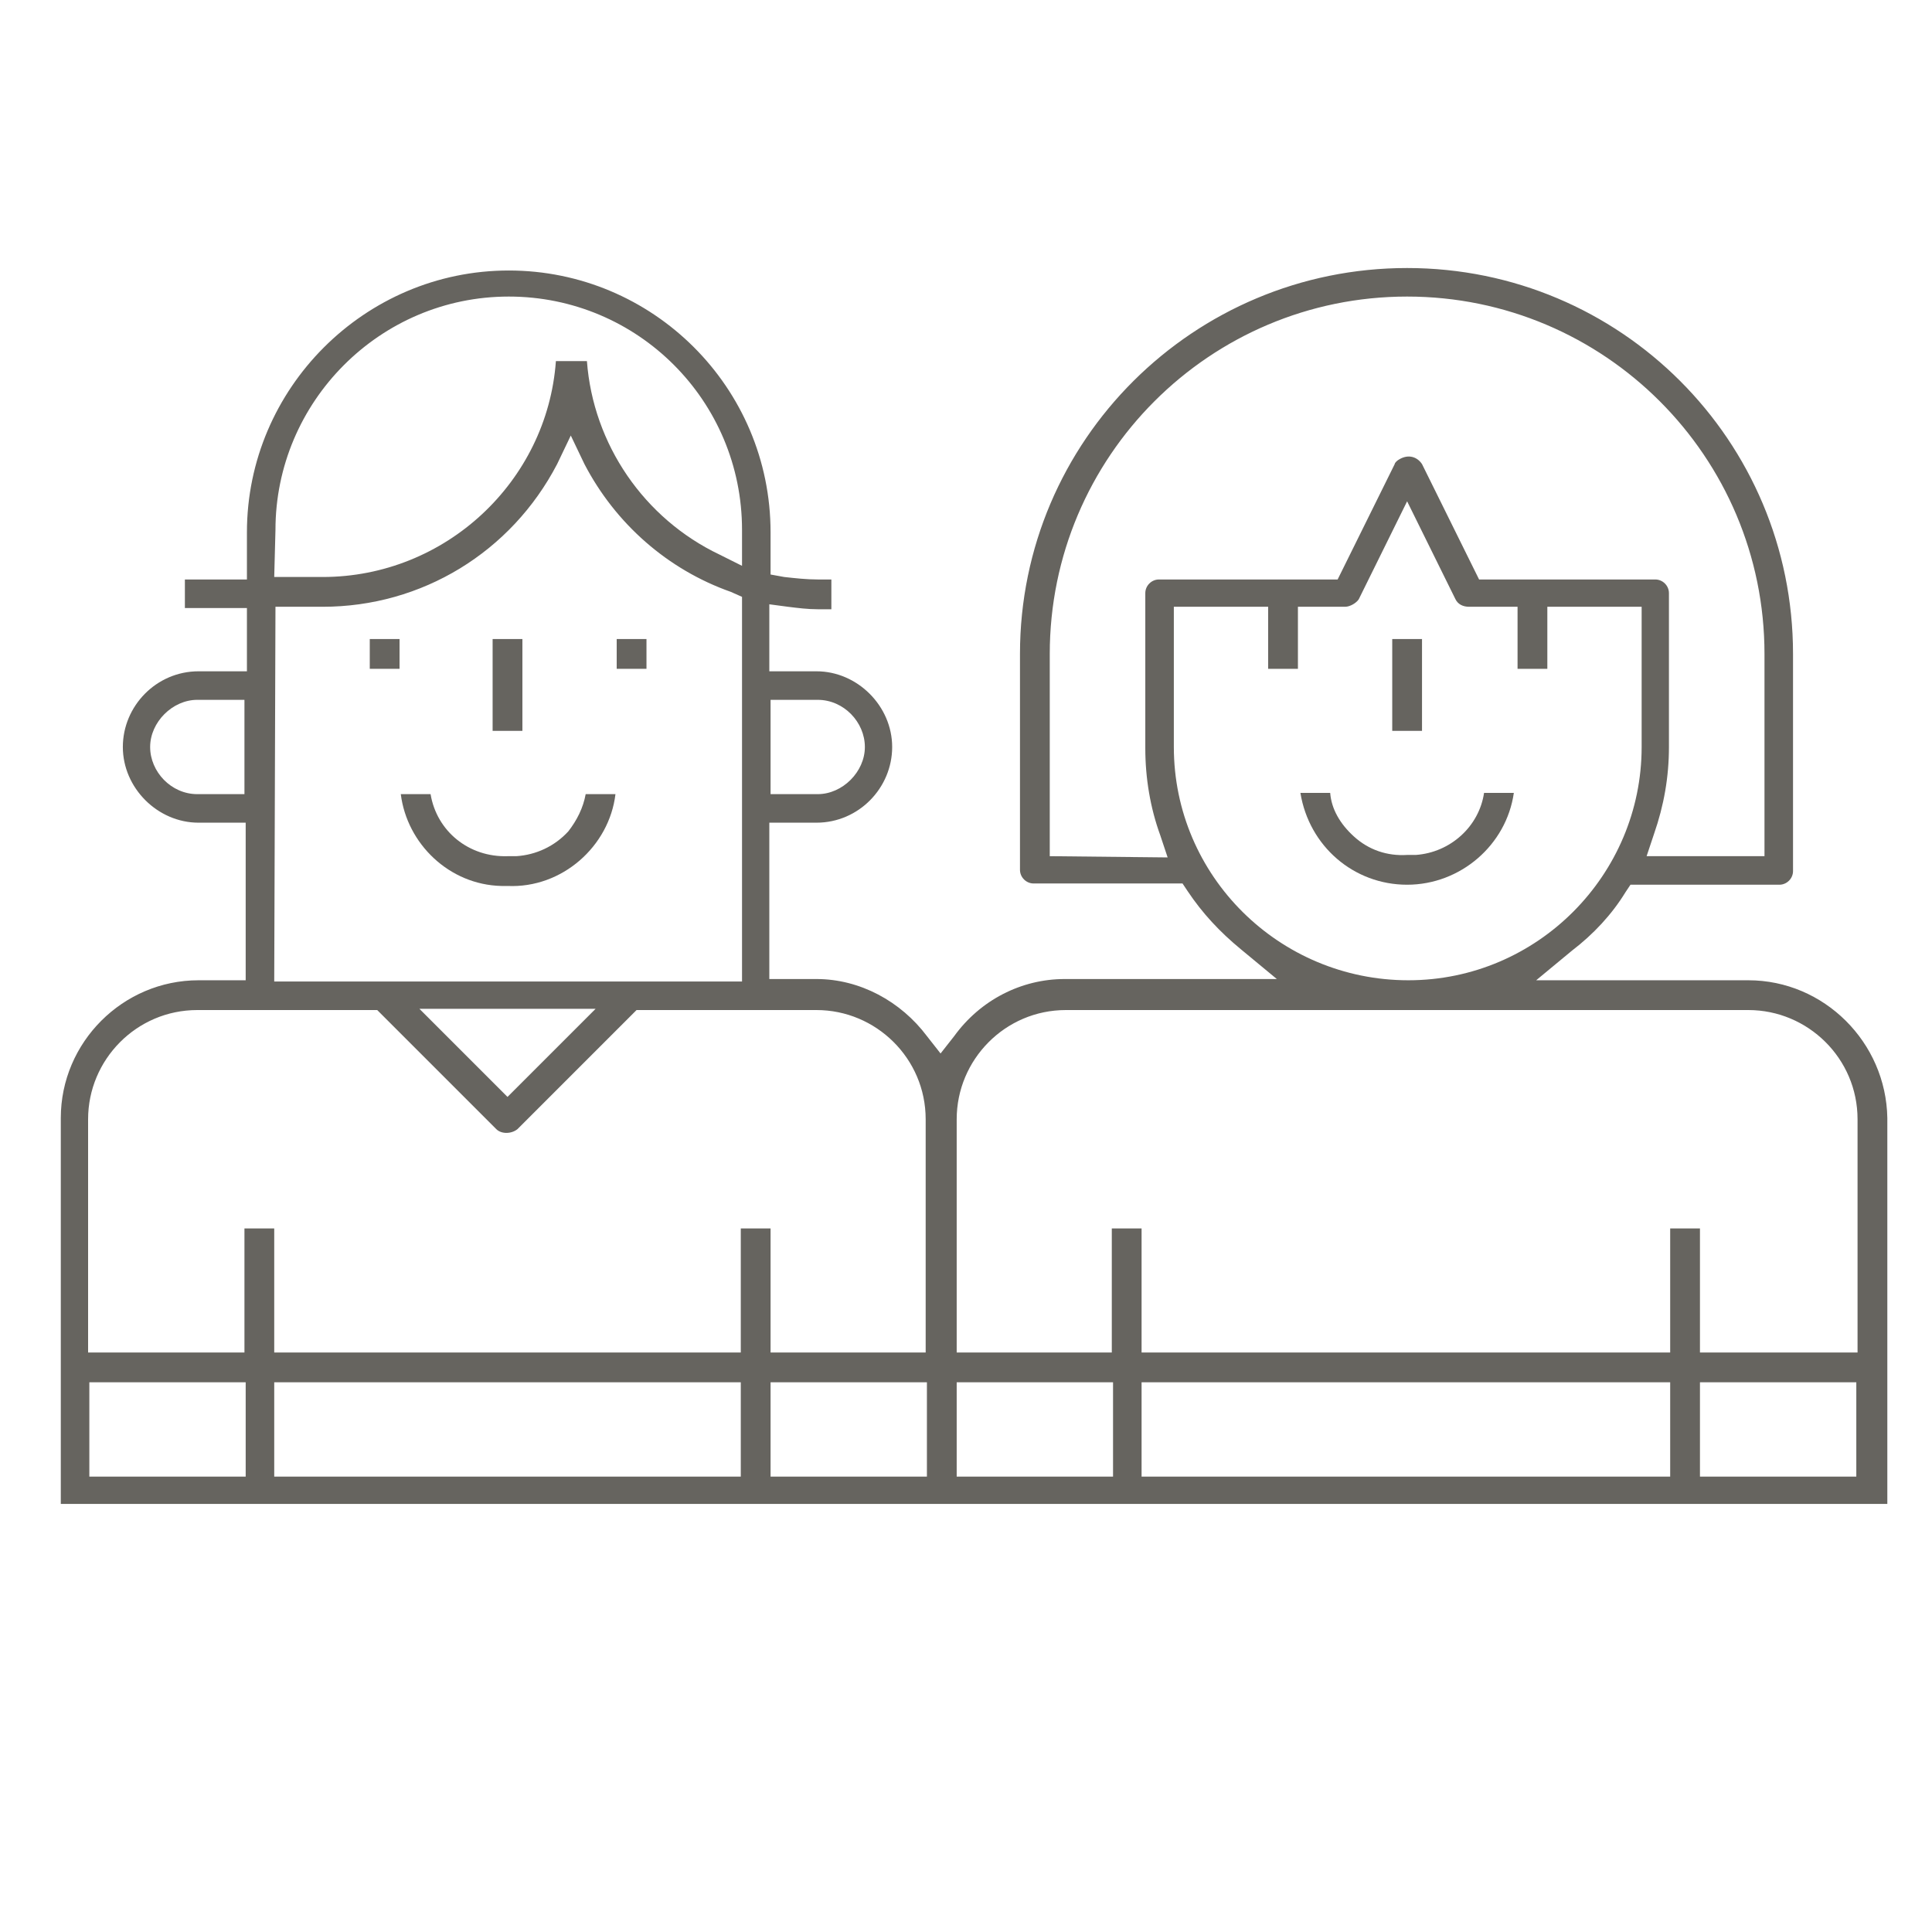
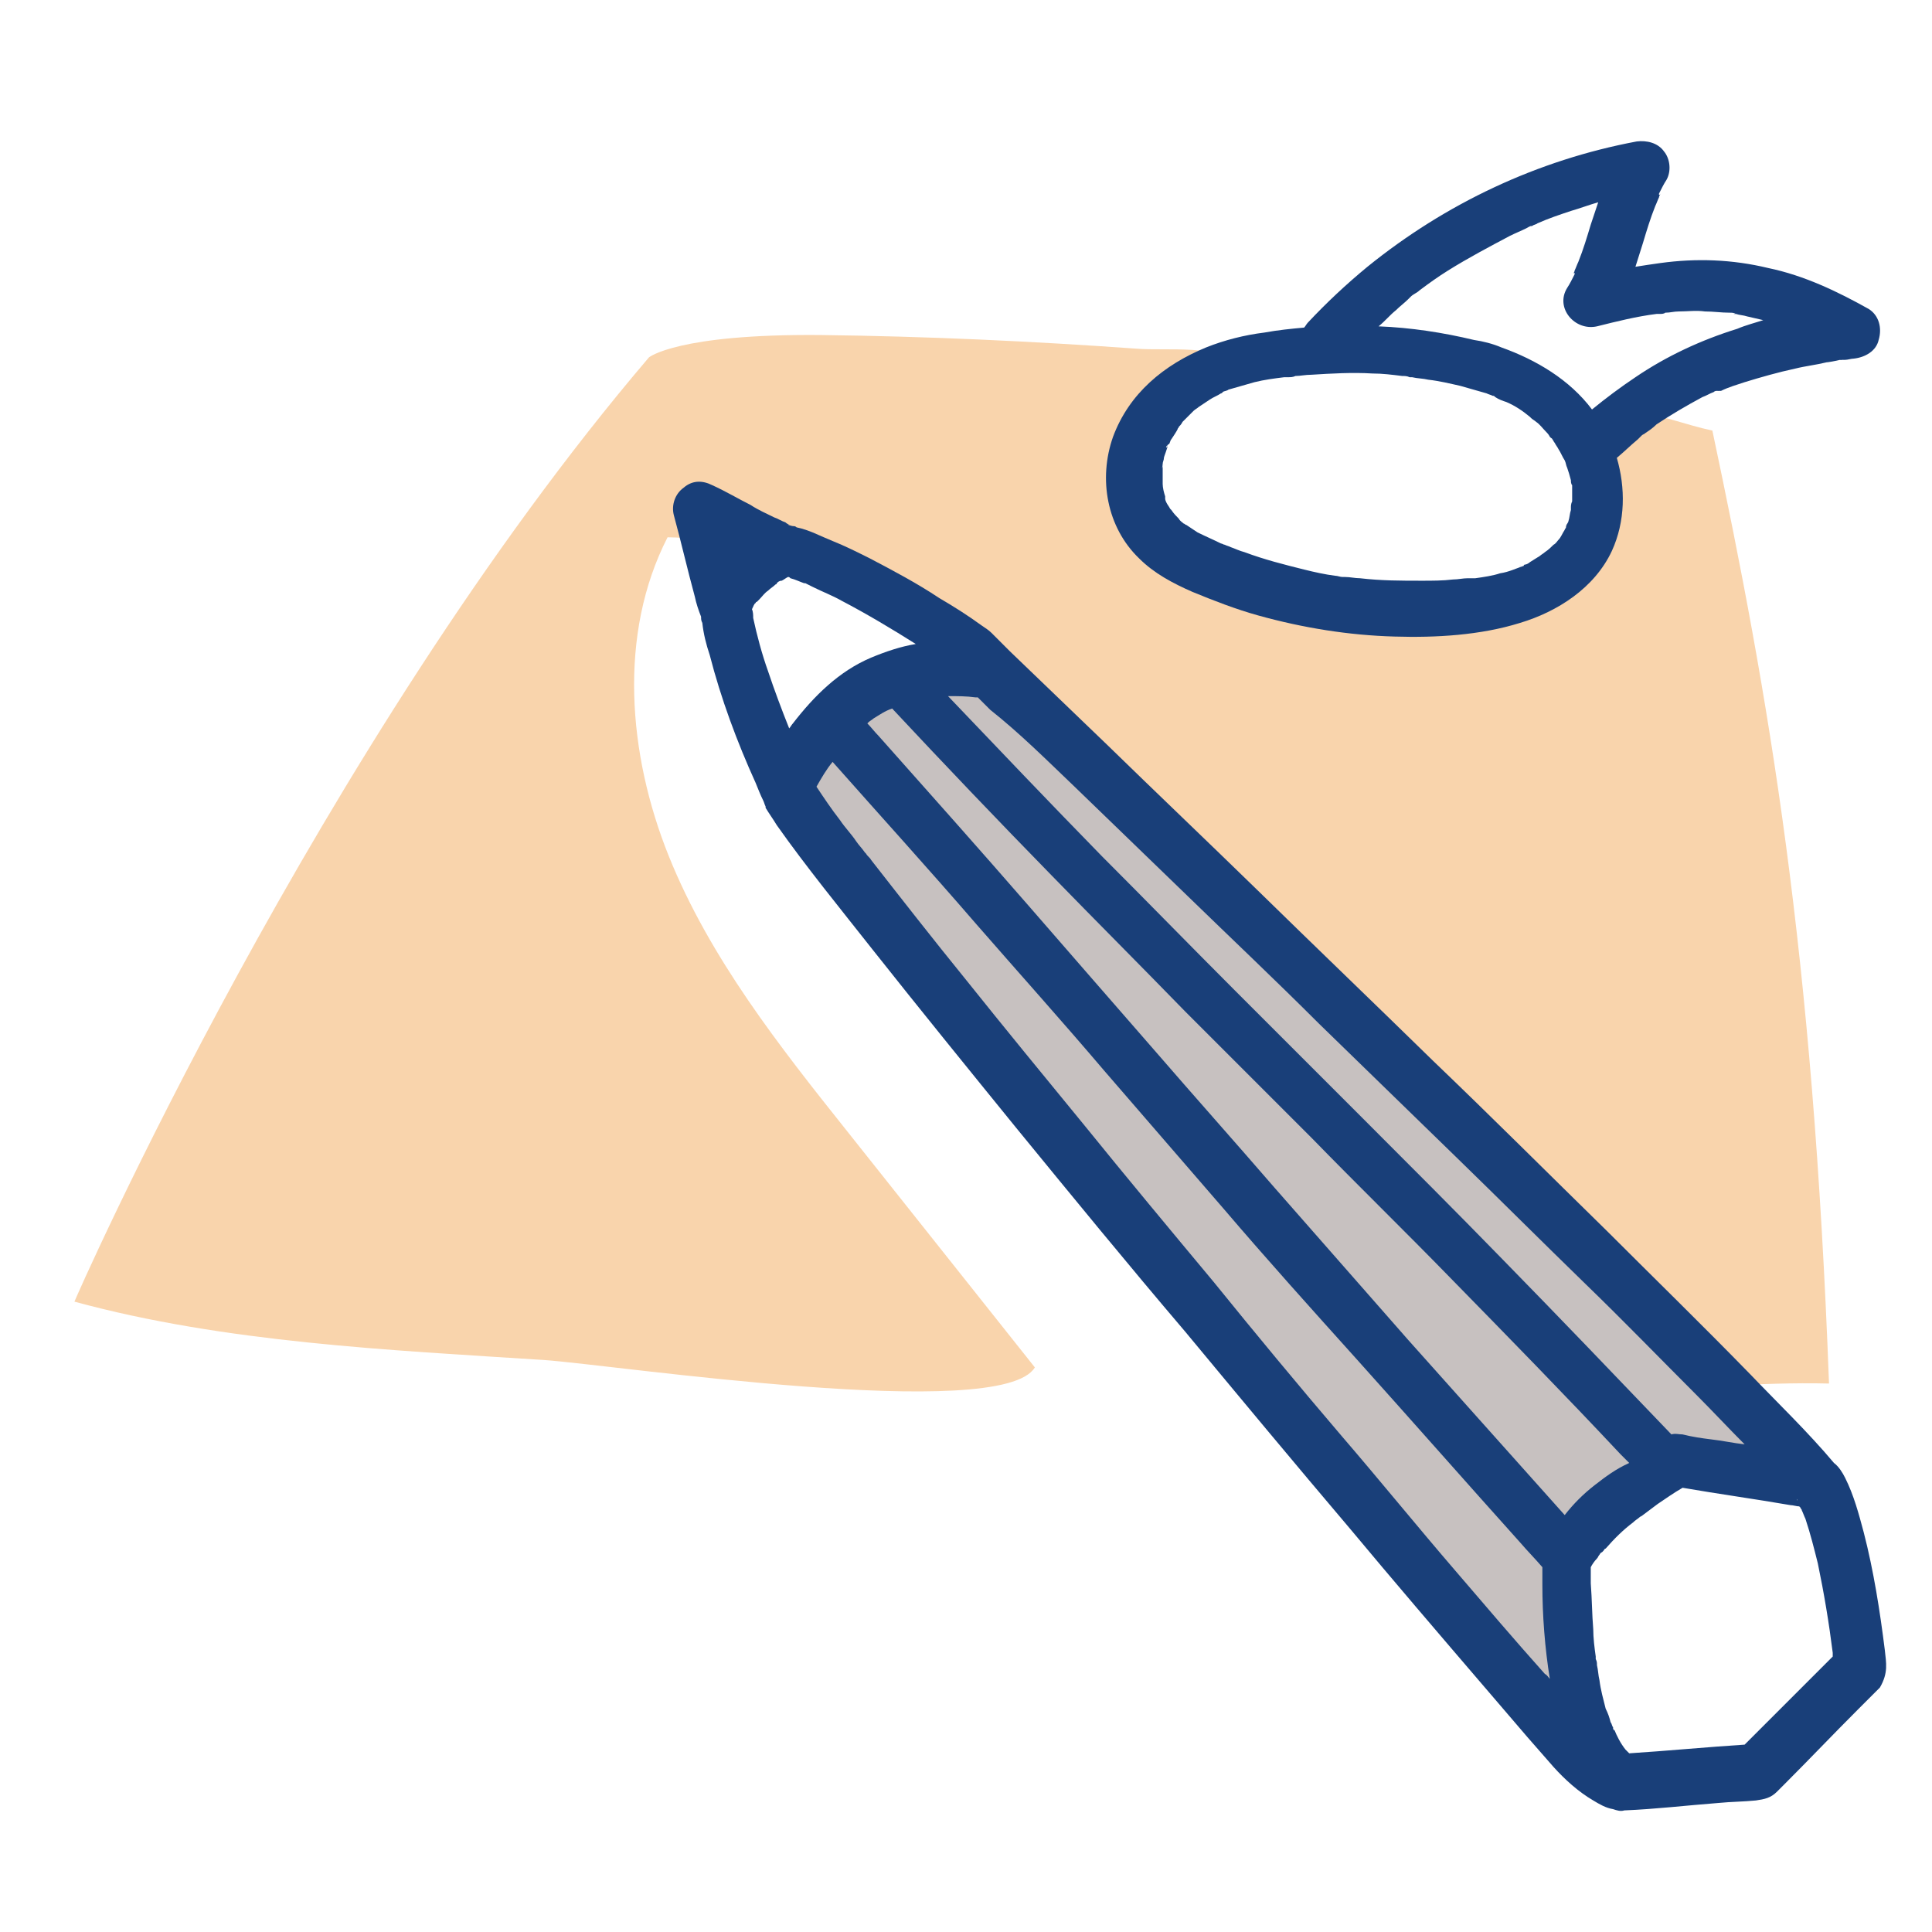
<svg xmlns="http://www.w3.org/2000/svg" version="1.1" id="Calque_1" x="0px" y="0px" viewBox="0 0 155.7 155.7" style="enable-background:new 0 0 155.7 155.7;" xml:space="preserve">
  <style type="text/css">
- 	.st0{fill:#66645f;}
+ 	.st0{fill:#F9D4AC;}
+ 	.st1{fill:#C7C1C0;}
+ 	.st2{fill:#193F79;}
+ 	.st3{fill:none;}
</style>
-   <rect x="29.8" y="51.5" class="st0" width="2.4" height="2.4" />
-   <rect x="49.7" y="51.5" class="st0" width="2.4" height="2.4" />
-   <rect x="39.7" y="51.5" class="st0" width="2.4" height="7.4" />
-   <path class="st0" d="M41.6,69c-0.3,0-0.4,0-0.7,0c-3.1,0.1-5.7-2-6.2-5h-2.4c0.5,4,3.9,7.3,8.1,7.4c0.2,0,0.4,0,0.5,0  c4.4,0.2,8.2-3.2,8.7-7.4h-2.4c-0.2,1.1-0.7,2.1-1.4,3C44.7,68.2,43.2,68.9,41.6,69z" />
-   <rect x="112.2" y="51.5" class="st0" width="2.4" height="7.4" />
-   <path class="st0" d="M113.4,71.3c4.3,0,8-3.2,8.6-7.4h-2.4c-0.4,2.7-2.7,4.8-5.5,5c-0.3,0-0.4,0-0.7,0c-1.6,0.1-3.1-0.4-4.3-1.5  c-1.1-1-1.8-2.2-1.9-3.5h-2.4C105.5,68.2,109.1,71.3,113.4,71.3z" />
-   <path class="st0" d="M140.9,79h-17.1l2.9-2.4c1.7-1.3,3.2-2.9,4.3-4.7l0.4-0.6h12c0.6,0,1.1-0.5,1.1-1.1V52.7  c0-17.2-13.9-31.1-31.1-31.1S82.2,35.5,82.2,52.7v17.4c0,0.6,0.5,1.1,1.1,1.1h12l0.4,0.6c1.2,1.8,2.6,3.3,4.3,4.7l2.9,2.4H85.8  c-3.5,0-6.8,1.7-8.9,4.6l-1.1,1.4l-1.1-1.4c-2.1-2.8-5.4-4.6-8.9-4.6h-3.8V66.3h3.8c3.4,0,6.1-2.8,6.1-6.1s-2.8-6.1-6.1-6.1h-3.8  v-5.4l1.5,0.2c0.8,0.1,1.6,0.2,2.4,0.2h1.1v-2.4h-1.1c-0.9,0-1.8-0.1-2.7-0.2l-1.1-0.2v-3.4c0-11.7-9.5-21.1-21.1-21.1  s-21.1,9.5-21.1,21.1v3.8h-5V49h5v5.1H16c-3.4,0-6.1,2.8-6.1,6.1c0,3.3,2.8,6.1,6.1,6.1h3.8V79H16C9.9,79,4.9,84,4.9,90.1v31.1  h147.2V90.1C152,84,147,79,140.9,79z M62.1,56.4h3.8c2.1,0,3.8,1.8,3.8,3.8c0,2-1.8,3.8-3.8,3.8h-3.8V56.4z M22.2,42.7  c0-10.3,8.4-18.8,18.8-18.8s18.8,8.4,18.8,18.8v2.9l-1.8-0.9c-6.1-2.9-10.2-8.9-10.7-15.6h-2.5c-0.7,9.7-8.9,17.4-18.8,17.4h-3.9  L22.2,42.7L22.2,42.7z M22.2,48.9h3.8c8,0,15.2-4.4,18.9-11.5l1.1-2.3l1.1,2.3c2.5,4.8,6.7,8.5,11.8,10.3l0.9,0.4v31H22.1L22.2,48.9  L22.2,48.9z M48,81.3l-7.1,7.1l-7.1-7.1H48z M15.9,64c-2.1,0-3.8-1.8-3.8-3.8c0-2,1.8-3.8,3.8-3.8h3.8v7.6L15.9,64L15.9,64z   M19.8,119H7.2v-7.6h12.6V119z M59.7,119H22.1v-7.6h37.6V119z M74.7,119H62.1v-7.6h12.6V119z M74.7,109H62.1V99h-2.4v10H22.1V99  h-2.4v10H7.1V90.2c0-4.8,3.9-8.8,8.8-8.8h14.5l9.6,9.6c0.4,0.4,1.2,0.4,1.7,0l9.6-9.6h14.5c4.8,0,8.8,3.9,8.8,8.8V109H74.7z   M84.6,69V52.7c0-15.9,12.9-28.8,28.8-28.8c15.9,0,28.8,12.9,28.8,28.8V69h-9.5l0.6-1.8c0.8-2.3,1.2-4.6,1.2-7V47.8  c0-0.6-0.5-1.1-1.1-1.1h-14.2l-4.6-9.3c-0.4-0.6-1.1-0.8-1.8-0.4c-0.2,0.1-0.4,0.3-0.4,0.4l-4.6,9.3H93.4c-0.6,0-1.1,0.5-1.1,1.1  v12.5c0,2.4,0.4,4.8,1.2,7l0.6,1.8L84.6,69L84.6,69z M94.6,60.2V48.9h7.6v5h2.4v-5h3.8l0,0c0.4,0,0.9-0.3,1.1-0.6l3.9-7.9l3.9,7.9  c0.2,0.4,0.6,0.6,1.1,0.6l0,0h3.9v5h2.4v-5h7.6v11.3c0,10.3-8.4,18.8-18.8,18.8S94.6,70.6,94.6,60.2z M89.7,119H77.1v-7.6h12.6V119z   M134.7,119H92v-7.6h42.6V119z M149.7,119H137v-7.6h12.6V119z M149.7,109H137V99h-2.4v10H92V99h-2.4v10H77.1V90.2  c0-4.8,3.9-8.8,8.8-8.8h55c4.8,0,8.8,3.9,8.8,8.8L149.7,109L149.7,109z" />
+   <path class="st0" d="M6,104.9c12.1,3.3,25.4,3.9,37.8,4.7c5.8,0.4,36.9,5.1,39.6,0.6c-5-6.3-10.1-12.7-15.1-19  c-5.5-6.9-11.1-14-14.4-22.2c-3.3-8.2-4.1-17.9-0.1-25.7c14.5,0.2,25.5,12.6,34.5,23.9c9.8,12.3,19.7,24.7,29.5,37  c8,10.1,18,7,29.6,7.3c-1.3-34.9-4.8-55.1-9.4-76.8c-4.3-0.9-8.9-3.7-9.2,2.4c-0.2,3.1-0.2,4.8-2.4,7.2c-6.1,6.7-19.6,2.9-26.9,1  c-4.4-1.1-9.6-2.5-7.6-8.3c1.4-4.1,5.7-4.5,8.2-7.5c-1.8-1.8-6.1-1.2-8.5-1.4c-8.4-0.6-16.9-1-25.5-1.1c-11.5-0.1-13.8,1.8-13.8,1.8  C25.7,60,6,104.8,6,104.9z" />
+   <path class="st1" d="M67.6,68.3c2.2,2.8,4.3,5.6,6.5,8.5c1.9,2.5,3.8,5,5.9,7.3c2.5,2.9,4.3,9.1,7,11.8c14,14.4,29.4,34.9,39.9,42.4  c-1.4-4.8-0.1-12.5,3.3-16.3s8.4-4.7,13.6-2.7c-1.6-0.3-9.5-13.9-11.3-15.9c-4.7-5.1-9.9-9.7-15.1-14.4c-10.4-9.3-20.9-18-30.1-28.5  c-1.7-1.9-3.4-3.9-5.5-5.4c-4.3-3-15.5-1.9-17.9,3.6C62.6,61.5,66,66.3,67.6,68.3z" />
+   <g>
+     <path class="st2" d="M130,139.2C130,139.3,130,139.3,130,139.2c0,0.1,0,0.1,0,0.1c0,0,0,0,0,0c0,0,0,0,0,0   C130,139.1,130,139.1,130,139.2z" />
+     <path class="st2" d="M128.7,133.5C128.7,133.5,128.7,133.5,128.7,133.5c0,0.1,0,0.1,0,0.1c0,0,0,0.1,0,0.1c0,0,0,0,0,0   C128.7,133.6,128.7,133.5,128.7,133.5z" />
+     <path class="st2" d="M151.9,133c-0.4-3.2-0.9-6.4-1.7-9.5c-0.4-1.5-0.8-3-1.5-4.4c-0.2-0.4-0.5-0.9-0.9-1.2c0,0,0,0,0,0   c-2.1-2.5-4.5-4.8-6.8-7.2c-3.8-3.9-7.7-7.7-11.5-11.5c-4.7-4.6-9.3-9.2-14-13.7c-4.7-4.6-9.5-9.2-14.2-13.8   c-4-3.9-8.1-7.8-12.1-11.7c-2.6-2.5-5.2-5-7.8-7.5c-0.5-0.5-1-1-1.5-1.5c-0.2-0.2-0.5-0.4-0.8-0.6c-1.1-0.8-2.2-1.5-3.4-2.2   c-1.8-1.2-3.7-2.2-5.6-3.2c-1-0.5-2-1-3-1.4c-1-0.4-1.9-0.9-2.9-1.1c-0.1-0.1-0.2-0.1-0.3-0.1c0,0,0,0,0,0c-0.1,0-0.7-0.2-0.2-0.1   c-0.1,0-0.3-0.1-0.4-0.2c-0.3-0.1-0.6-0.3-0.9-0.4c-0.6-0.3-1.3-0.6-1.9-1c-1-0.5-2-1.1-3.1-1.6c-0.8-0.4-1.6-0.4-2.3,0.2   c-0.7,0.5-1,1.4-0.8,2.2c0.6,2.2,1.1,4.4,1.7,6.6c0.1,0.5,0.3,1.1,0.5,1.6c0,0,0,0,0,0c0,0.2,0,0.3,0.1,0.5   c0.1,0.9,0.3,1.7,0.6,2.6c0.9,3.5,2.2,7,3.7,10.3c0.2,0.5,0.4,1,0.6,1.4c0.1,0.2,0.1,0.3,0.2,0.5c0,0,0,0,0,0.1   c0.3,0.5,0.6,0.9,0.9,1.4c2.4,3.4,5.1,6.7,7.7,10c3.8,4.8,7.7,9.6,11.6,14.4c4.5,5.5,9,11,13.6,16.4c4.4,5.3,8.8,10.6,13.3,15.9   c3.5,4.2,7.1,8.4,10.7,12.6c1.2,1.4,2.4,2.8,3.6,4.2c0.7,0.8,1.4,1.6,2.1,2.4c0.9,1,2,2,3.2,2.7c0.5,0.3,1,0.6,1.6,0.7   c0.3,0.1,0.6,0.2,0.9,0.1c0,0,0,0,0,0c2.5-0.1,5-0.4,7.6-0.6c1-0.1,2-0.1,3-0.2c0.7-0.1,1.2-0.2,1.7-0.7c0.2-0.2,0.4-0.4,0.6-0.6   c2-2,3.9-4,5.9-6c0.6-0.6,1.2-1.2,1.8-1.8C152.2,134.8,152,134,151.9,133z M144.8,120.8C144.8,120.8,144.8,120.8,144.8,120.8   c0,0,0,0.1,0.1,0.1C144.8,120.9,144.8,120.9,144.8,120.8C144.8,120.8,144.8,120.8,144.8,120.8z M86.6,63.4c3,2.9,6.1,5.9,9.1,8.8   c3.5,3.4,7.1,6.8,10.6,10.3c3.7,3.6,7.3,7.1,11,10.7c3.5,3.4,7,6.9,10.5,10.3c3,2.9,5.9,5.9,8.9,8.9c1.3,1.3,2.6,2.7,3.9,4   c-0.9-0.1-1.8-0.3-2.7-0.4c-0.8-0.1-1.5-0.2-2.3-0.4c-0.3,0-0.6-0.1-0.9,0c-4.5-4.7-9-9.4-13.6-14.1c-3.8-3.9-7.6-7.7-11.4-11.5   c-3.4-3.4-6.8-6.8-10.2-10.2c-3.6-3.6-7.1-7.2-10.7-10.8c-4.2-4.3-8.3-8.6-12.4-12.9c0.7,0,1.5,0,2.2,0.1c0.1,0,0.1,0,0.2,0   c0.3,0.3,0.7,0.7,1,1C82.2,59.1,84.4,61.3,86.6,63.4z M128.5,119.7c-0.9,0.7-1.7,1.5-2.4,2.4c-4.2-4.7-8.4-9.4-12.6-14.1   c-3.6-4.1-7.2-8.2-10.8-12.3c-3.2-3.7-6.5-7.4-9.7-11.1c-3.4-3.9-6.8-7.8-10.1-11.6c-4-4.6-8.1-9.2-12.1-13.7   c-0.3-0.3-0.6-0.7-0.9-1c0,0,0.1-0.1,0.1-0.1c0,0,0,0,0,0c0.1-0.1,0.3-0.2,0.4-0.3c0.5-0.3,0.9-0.6,1.5-0.8   c4.2,4.5,8.5,9,12.8,13.4c3.6,3.7,7.2,7.3,10.8,11c3.4,3.4,6.8,6.8,10.2,10.2c3.7,3.8,7.5,7.5,11.2,11.3c4.6,4.7,9.2,9.4,13.7,14.2   c0.2,0.2,0.5,0.5,0.7,0.7C130.2,118.4,129.4,119,128.5,119.7z M65,47.1C64.9,47.1,64.9,47.1,65,47.1C64.9,47.1,64.9,47.1,65,47.1z    M60.6,49.1c0.1-0.2,0.2-0.5,0.3-0.5c0,0,0-0.1,0.1-0.1c0.1-0.1,0.1-0.1,0.2-0.2c0.2-0.2,0.4-0.5,0.7-0.7c0.2-0.2,0.4-0.3,0.6-0.5   c0,0,0.1,0,0.1-0.1c0.1-0.1,0.2-0.2,0.4-0.2c0.2-0.1,0.3-0.2,0.5-0.3c0.1,0,0.1,0,0.2,0.1c0.4,0.1,0.8,0.3,1.1,0.4c0,0,0.1,0,0.1,0   c0,0,0,0,0,0c0.2,0.1,0.4,0.2,0.6,0.3c0.8,0.4,1.6,0.7,2.3,1.1c2.1,1.1,4.1,2.3,6,3.5c-1.2,0.2-2.4,0.6-3.6,1.1   c-2.6,1.1-4.6,3.1-6.3,5.3c-0.1,0.1-0.2,0.3-0.3,0.4c-0.6-1.5-1.2-3.1-1.7-4.6c-0.5-1.4-0.9-2.9-1.2-4.3   C60.7,49.6,60.7,49.3,60.6,49.1z M117.3,126.6c-3.1-3.6-6.1-7.3-9.2-10.9c-3.5-4.1-6.9-8.2-10.3-12.4c-3.5-4.2-7-8.4-10.4-12.6   c-3.2-3.9-6.4-7.8-9.6-11.8c-2.6-3.2-5.1-6.4-7.6-9.6c-0.1-0.2-0.3-0.3-0.4-0.5c0,0-0.1-0.1-0.1-0.1c-0.2-0.3-0.5-0.6-0.7-0.9   c-0.4-0.6-0.9-1.1-1.3-1.7c-0.7-0.9-1.3-1.8-1.9-2.7c0,0,0,0,0,0c0.4-0.7,0.8-1.4,1.3-2c3.9,4.4,7.8,8.7,11.6,13.1   c3.4,3.9,6.9,7.8,10.3,11.8c3.2,3.7,6.4,7.4,9.6,11.1c3.5,4.1,7.1,8.1,10.7,12.1c4.4,4.9,8.8,9.9,13.2,14.8c0.6,0.7,1.2,1.3,1.8,2   c0,0.5,0,1,0,1.4c0,2.5,0.2,5.1,0.6,7.6c-0.1-0.1-0.2-0.3-0.4-0.4C122,132.1,119.7,129.4,117.3,126.6z M141.1,140.1   c-0.2,0.2-0.3,0.3-0.5,0.5c-3.1,0.2-6.2,0.5-9.3,0.7c-0.1-0.1-0.1-0.1-0.2-0.2c0,0-0.1-0.1-0.1-0.1c-0.4-0.5-0.7-1.1-0.9-1.6   c0,0,0,0.1,0,0.1c0-0.1-0.1-0.1-0.1-0.2c0,0,0-0.1,0-0.1c-0.1-0.1-0.1-0.3-0.2-0.4c-0.1-0.4-0.2-0.7-0.4-1.1   c-0.2-0.8-0.4-1.5-0.5-2.3c-0.1-0.4-0.1-0.8-0.2-1.2c0-0.2,0-0.3-0.1-0.5c0,0,0,0.1,0,0.1c0,0,0-0.1,0-0.1c0,0,0,0,0,0   c0,0,0-0.1,0-0.1c0,0,0,0,0,0c0,0,0,0,0,0c0,0,0-0.1,0-0.1c-0.1-0.7-0.2-1.5-0.2-2.2c-0.1-1.2-0.1-2.4-0.2-3.7c0-0.4,0-0.8,0-1.3   c0.1-0.2,0.3-0.5,0.5-0.7c0.1-0.1,0.1-0.2,0.2-0.3c0,0,0.1-0.2,0.2-0.2c0,0,0.1-0.1,0.1-0.1c0.1-0.1,0.1-0.2,0.2-0.2   c0.7-0.8,1.4-1.5,2.2-2.1c0.2-0.2,0.4-0.3,0.5-0.4c0,0,0,0,0,0c0.1-0.1,0.2-0.1,0.3-0.2c0.4-0.3,0.8-0.6,1.2-0.9   c0.6-0.4,1.3-0.9,2-1.3c2.9,0.5,5.8,0.9,8.7,1.4c0.2,0,0.5,0.1,0.7,0.1c0,0,0.1,0.1,0.1,0.1c0,0.1,0.1,0.1,0.1,0.2   c0.1,0.2,0.2,0.5,0.3,0.7c0.4,1.2,0.7,2.4,1,3.6c0.5,2.4,0.9,4.8,1.2,7.2c0,0,0,0.1,0,0.1c0,0.1,0,0.1,0,0.2   C145.5,135.7,143.3,137.9,141.1,140.1z" />
+   </g>
+   <g>
+     <path class="st2" d="M98.6,31.8C98.5,31.8,98.5,31.8,98.6,31.8C98.4,31.9,98.2,32,98.6,31.8z" />
+     <path class="st2" d="M93.9,36C93.9,36,93.9,36,93.9,36C93.9,36,93.9,36,93.9,36C93.9,36,93.9,36,93.9,36z" />
+     <path class="st2" d="M118.3,46.7c0,0,0.1,0,0.1,0c0,0,0.1,0,0.1,0C118.1,46.7,118.2,46.7,118.3,46.7z" />
+     <path class="st2" d="M93.7,40.3C93.7,40.3,93.7,40.3,93.7,40.3c0,0,0.1,0.1,0.1,0.1C93.8,40.3,93.8,40.3,93.7,40.3z" />
+     <path class="st2" d="M133.7,15.6C133.6,15.8,133.5,16,133.7,15.6L133.7,15.6z" />
+     <path class="st2" d="M138.4,31.5c0.4-0.1,0.3-0.1,0.2-0.1C138.6,31.4,138.6,31.4,138.4,31.5C138.5,31.5,138.5,31.5,138.4,31.5z" />
+     <path class="st2" d="M127,22.1C127.1,21.9,127.1,21.8,127,22.1L127,22.1z" />
+     <path class="st2" d="M150.6,24.9c-2.5-1.4-5.2-2.7-8.1-3.3c-2.9-0.7-5.8-0.8-8.7-0.4c-0.7,0.1-1.4,0.2-2,0.3   c0.2-0.6,0.4-1.3,0.6-1.9c0.3-1,0.6-2,1-3c0.1-0.2,0.2-0.5,0.3-0.7c0-0.1,0.1-0.2,0.1-0.3c0,0.1,0,0.1-0.1,0.1c0,0,0-0.1,0-0.1   c0.2-0.4,0.4-0.8,0.6-1.1c0.4-0.7,0.3-1.7-0.2-2.3c-0.5-0.7-1.4-0.9-2.2-0.8c-8,1.5-15.4,5-21.7,10.1c-1.7,1.4-3.3,2.9-4.8,4.5   c-0.1,0.1-0.2,0.3-0.3,0.4c-1.1,0.1-2.1,0.2-3.2,0.4c-1.6,0.2-3.2,0.6-4.7,1.2c-3.4,1.4-6.2,3.7-7.5,7.2c-1.2,3.4-0.5,7.3,2.1,9.8   c1.2,1.2,2.7,2,4.3,2.7c1.7,0.7,3.5,1.4,5.3,1.9c3.6,1,7.3,1.6,11,1.7c3.3,0.1,6.9-0.1,10.1-1.1c3-0.9,6-2.8,7.4-5.8   c1.1-2.4,1.1-5.1,0.4-7.5c0.6-0.5,1.1-1,1.7-1.5c0.1-0.1,0.1-0.1,0.2-0.2c0.1-0.1,0.1-0.1,0.1-0.1c0.1-0.1,0.2-0.1,0.3-0.2   c0.3-0.2,0.6-0.4,0.9-0.7c1.2-0.8,2.4-1.5,3.7-2.2c0.3-0.1,0.6-0.3,0.9-0.4c0.1-0.1,0.2-0.1,0.3-0.1c0,0,0,0,0,0c0,0,0.1,0,0.1,0   c0,0,0,0,0,0c0,0,0,0,0.1,0c0,0,0.1,0,0.1,0c0.6-0.3,1.3-0.5,1.9-0.7c1.3-0.4,2.7-0.8,4.1-1.1c0.8-0.2,1.7-0.3,2.5-0.5   c0.1,0,0.7-0.1,1.1-0.2c-0.1,0-0.1,0,0,0c0,0,0,0,0,0c0.1,0,0.1,0,0.1,0c0,0,0,0,0,0c0.1,0,0.2,0,0.3,0c0.2,0,0.5-0.1,0.7-0.1   c0.9-0.1,1.8-0.6,2-1.5C151.7,26.4,151.4,25.4,150.6,24.9z M122.6,45.6C122.6,45.6,122.6,45.6,122.6,45.6   C122.3,45.7,122.5,45.6,122.6,45.6z M126.2,42.4C126.2,42.4,126.2,42.4,126.2,42.4C126.3,42.2,126.3,42.1,126.2,42.4z M126.6,40.9   c0,0.1,0,0.2,0,0.2c-0.1,0.3-0.1,0.6-0.2,0.9c0,0.1-0.2,0.3-0.2,0.5c0,0.1-0.1,0.1-0.1,0.2c-0.2,0.3-0.3,0.6-0.5,0.8c0,0,0,0,0,0   c0,0,0,0,0,0c-0.1,0.1-0.2,0.3-0.4,0.4c-0.2,0.2-0.4,0.4-0.7,0.6c0,0,0,0,0,0c-0.1,0.1-0.3,0.2-0.4,0.3c-0.3,0.2-0.5,0.3-0.8,0.5   c-0.1,0.1-0.3,0.2-0.4,0.2c0,0-0.1,0-0.1,0.1c-0.6,0.2-1.2,0.5-1.9,0.6c-0.6,0.2-1.3,0.3-2,0.4c-0.1,0-0.2,0-0.3,0c0,0,0,0,0,0   c0,0-0.1,0-0.1,0c0,0,0,0-0.1,0c0,0,0,0-0.1,0c0,0,0,0,0,0c-0.4,0-0.8,0.1-1.2,0.1c-0.8,0.1-1.7,0.1-2.5,0.1c-1.7,0-3.3,0-5-0.2   c-0.4,0-0.8-0.1-1.2-0.1c-0.1,0-0.1,0-0.2,0c0,0,0,0,0,0c-0.2,0-0.4-0.1-0.6-0.1c-0.8-0.1-1.7-0.3-2.5-0.5   c-1.6-0.4-3.2-0.8-4.8-1.4c-0.4-0.1-0.8-0.3-1.1-0.4c-0.2-0.1-0.3-0.1-0.5-0.2c-0.1,0-0.2-0.1-0.3-0.1c-0.6-0.3-1.3-0.6-1.9-0.9   c-0.3-0.2-0.6-0.4-0.9-0.6c-0.1,0-0.1-0.1-0.2-0.1c-0.1-0.1-0.3-0.2-0.4-0.4c-0.2-0.2-0.4-0.4-0.6-0.7c0,0-0.1-0.1-0.1-0.1   c-0.1-0.2-0.2-0.3-0.3-0.5c0,0-0.1-0.2-0.1-0.3c0,0.1,0,0.1,0,0c0,0,0-0.1,0-0.1c0,0,0,0,0,0c0,0,0,0,0,0c0,0,0-0.1,0-0.1   c-0.1-0.3-0.2-0.7-0.2-1c0,0,0,0,0,0c0-0.2,0-0.3,0-0.5c0-0.2,0-0.3,0-0.5c0-0.1,0-0.2,0-0.3c0-0.1,0.1-0.5,0-0.1   c-0.1,0.4,0-0.2,0-0.2c0-0.2,0.1-0.3,0.1-0.5c0-0.1,0.3-0.8,0.3-1c0,0.1-0.2,0.3-0.1,0.1c0,0,0-0.1,0.1-0.1c0,0,0,0,0,0   c0,0,0,0,0,0c0,0,0-0.1,0.1-0.1c0.1-0.1,0.1-0.3,0.2-0.4c0.2-0.3,0.4-0.6,0.5-0.8c0-0.1,0.1-0.1,0.1-0.2c0.1-0.1,0.2-0.2,0.3-0.4   c0.3-0.3,0.5-0.5,0.8-0.8c0,0,0,0,0.1-0.1c0,0,0,0,0,0c0.1-0.1,0.3-0.2,0.4-0.3c0.3-0.2,0.6-0.4,0.9-0.6c0.3-0.2,0.6-0.3,0.9-0.5   c0.1,0,0.1-0.1,0.2-0.1c0,0,0,0-0.1,0c0.2-0.1,0.4-0.1,0.5-0.2c0.7-0.2,1.4-0.4,2.1-0.6c0.8-0.2,1.6-0.3,2.4-0.4c0.1,0,0.2,0,0.3,0   c0.2,0,0.4,0,0.6-0.1c0.4,0,0.8-0.1,1.3-0.1c1.6-0.1,3.3-0.2,4.9-0.1c0.8,0,1.6,0.1,2.4,0.2c0.2,0,0.4,0,0.6,0.1c0.1,0,0.1,0,0.2,0   c0,0,0,0,0,0c0.4,0.1,0.9,0.1,1.3,0.2c0.9,0.1,1.7,0.3,2.6,0.5c0.7,0.2,1.4,0.4,2.1,0.6c0.2,0.1,0.3,0.1,0.5,0.2   c0.1,0,0.1,0,0.2,0.1c0.3,0.2,0.6,0.3,0.9,0.4c0.7,0.3,1.3,0.7,1.9,1.2c0,0,0,0,0.1,0.1c0.1,0.1,0.3,0.2,0.4,0.3   c0.3,0.2,0.5,0.5,0.8,0.8c0.1,0.1,0.2,0.2,0.3,0.4c0.1,0.1,0.1,0.1,0.2,0.2c0.3,0.3-0.1-0.1-0.1-0.1c0.1,0,0.2,0.3,0.3,0.4   c0.1,0.2,0.2,0.3,0.3,0.5c0.2,0.3,0.3,0.6,0.5,0.9c0,0,0,0,0,0c0,0,0,0,0,0c0.1,0.2,0.1,0.4,0.2,0.6c0.1,0.3,0.2,0.6,0.3,1   c0,0.1,0,0.3,0.1,0.4c0,0.1,0,0.1,0,0.2c0,0.4,0,0.7,0,1.1C126.6,40.6,126.6,40.8,126.6,40.9z M140,26.5c-2.9,0.9-5.7,2.2-8.2,3.9   c-1.2,0.8-2.4,1.7-3.5,2.6c-1.8-2.4-4.5-4-7.3-5c-0.7-0.3-1.5-0.5-2.2-0.6c-2.5-0.6-5.1-1-7.7-1.1c0.5-0.4,0.9-0.9,1.4-1.3   c0.3-0.3,0.7-0.6,1-0.9c0,0,0,0,0,0c0.1-0.1,0.1-0.1,0.2-0.2c0.2-0.2,0.5-0.3,0.7-0.5c0.8-0.6,1.5-1.1,2.3-1.6c1.6-1,3.3-1.9,5-2.8   c0.4-0.2,0.9-0.4,1.3-0.6c0.2-0.1,0.3-0.2,0.5-0.2c-0.1,0-0.2,0.1,0,0c0.1-0.1,0.3-0.1,0.4-0.2c0.9-0.4,1.8-0.7,2.7-1   c0.7-0.2,1.5-0.5,2.2-0.7c-0.2,0.6-0.4,1.2-0.6,1.8c-0.3,1-0.6,2-1,3c-0.1,0.2-0.2,0.5-0.3,0.7c0,0.1-0.1,0.2-0.1,0.3   c0-0.1,0-0.1,0.1-0.1c0,0,0,0.1,0,0.1c-0.2,0.4-0.4,0.8-0.6,1.1c-1,1.6,0.6,3.5,2.4,3.1c1.6-0.4,3.2-0.8,4.8-1c0,0,0,0,0,0   c0,0,0,0,0,0c0,0,0.1,0,0.1,0c0,0,0.1,0,0.1,0c0,0,0,0,0,0c0.2,0,0.4,0,0.5-0.1c0.4,0,0.7-0.1,1.1-0.1c0.7,0,1.4-0.1,2.1,0   c0.7,0,1.3,0.1,2,0.1c0,0,0.1,0,0.2,0c0,0-0.1,0-0.2,0c0.2,0,0.3,0,0.5,0.1c0.3,0.1,0.6,0.1,0.9,0.2c0.4,0.1,0.9,0.2,1.3,0.3   C141.5,26,140.7,26.2,140,26.5z" />
+     <path class="st2" d="M148.3,29c0.1,0,0.1,0,0.1,0C148.4,28.9,148.4,28.9,148.3,29C148.4,29,148.3,29,148.3,29z" />
+     <path class="st2" d="M133.8,25.4c-0.1,0-0.1,0-0.2,0c0,0,0,0,0,0C133.7,25.4,133.9,25.4,133.8,25.4z" />
+     <path class="st2" d="M139.7,25.3C140,25.4,139.9,25.3,139.7,25.3L139.7,25.3z" />
+   </g>
+   <path class="st3" d="M137.4,75.8c0.2,0,0.3,0,0.5,0" />
</svg>
